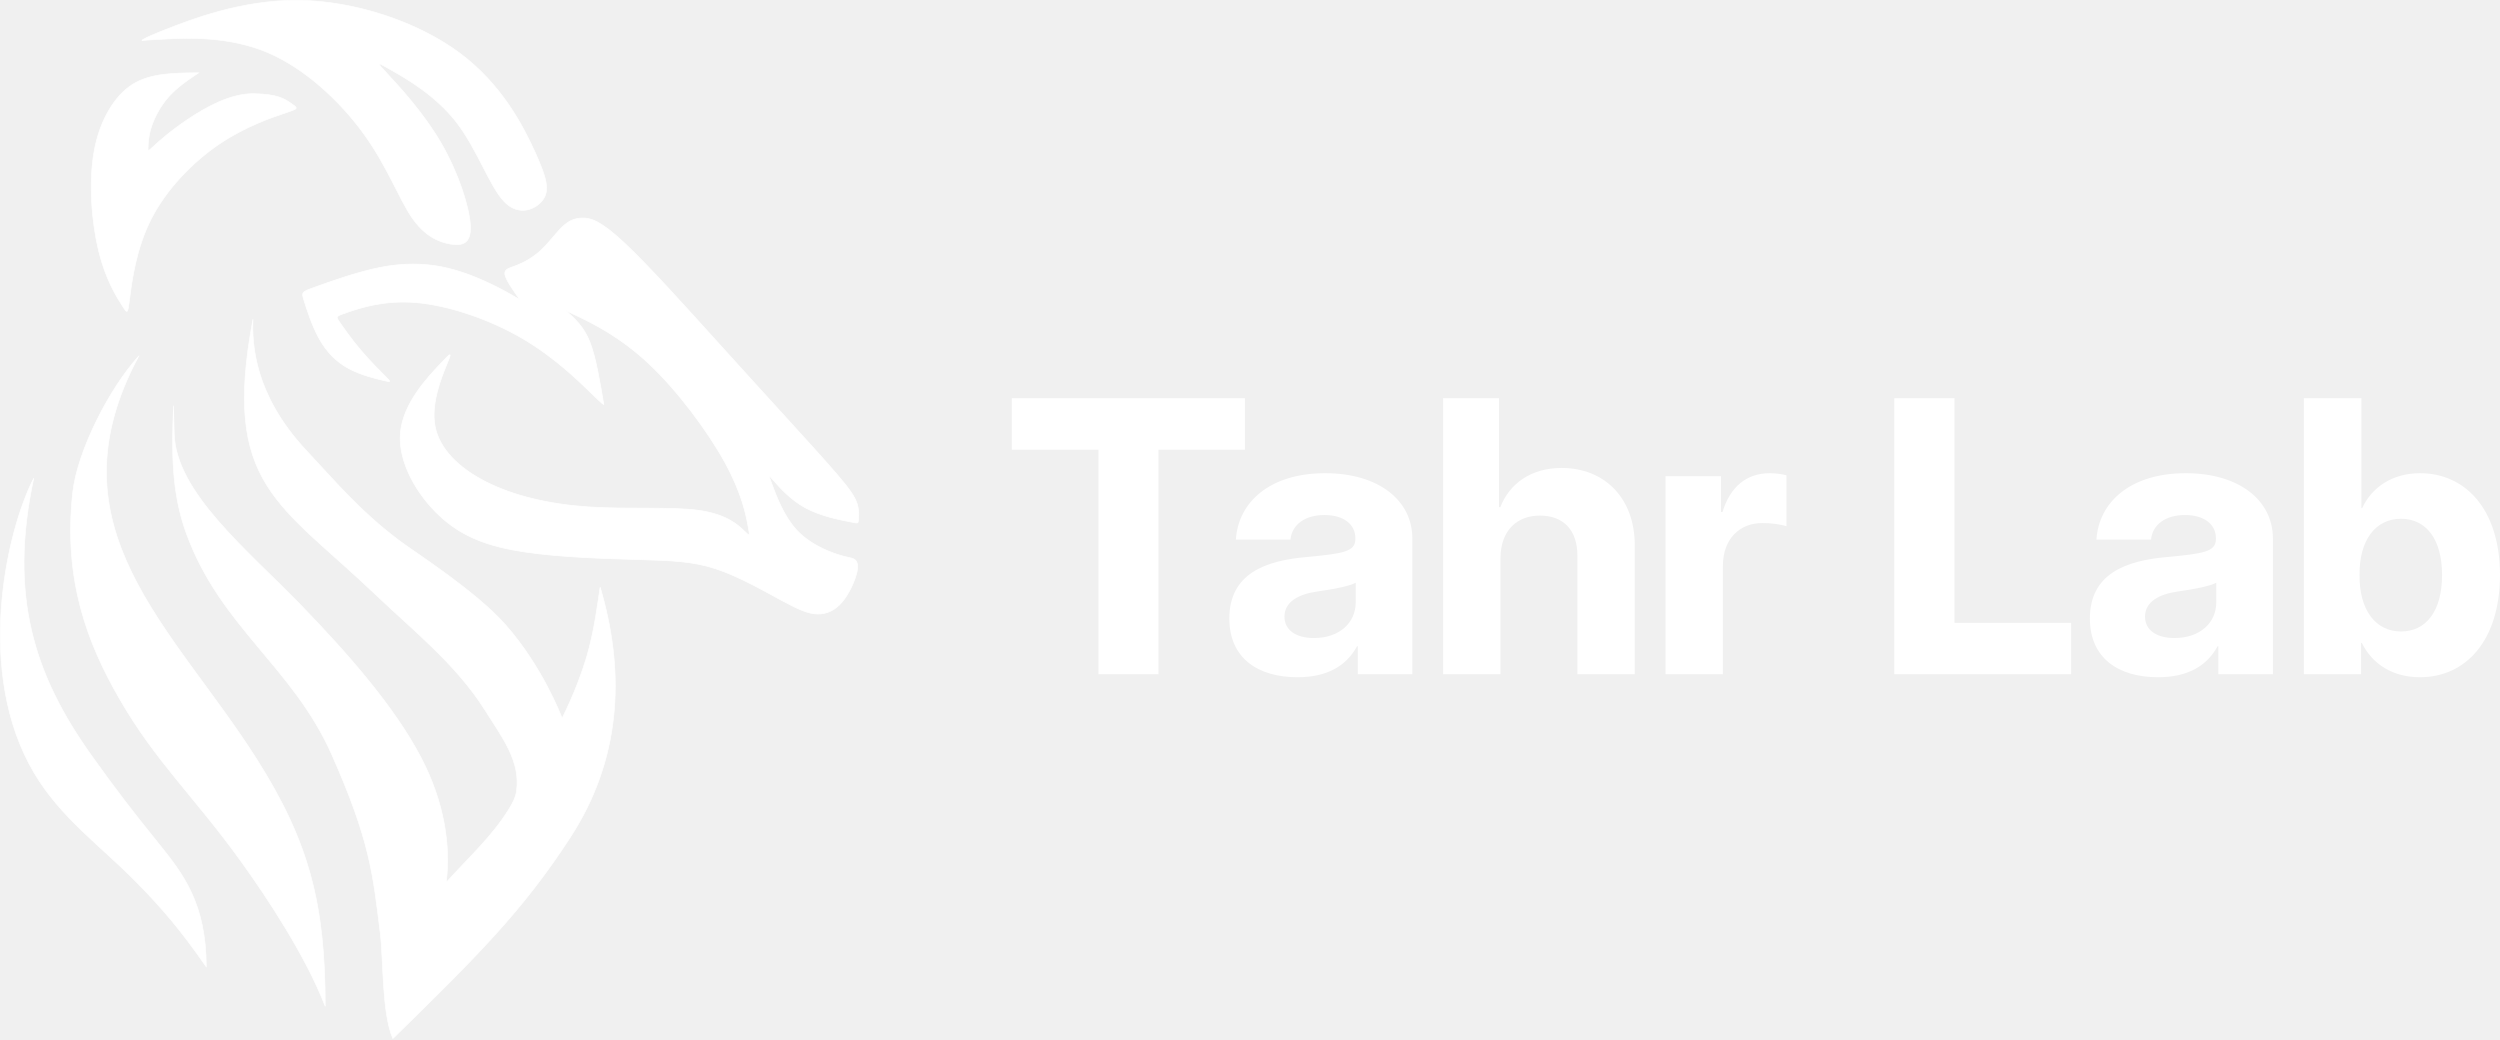
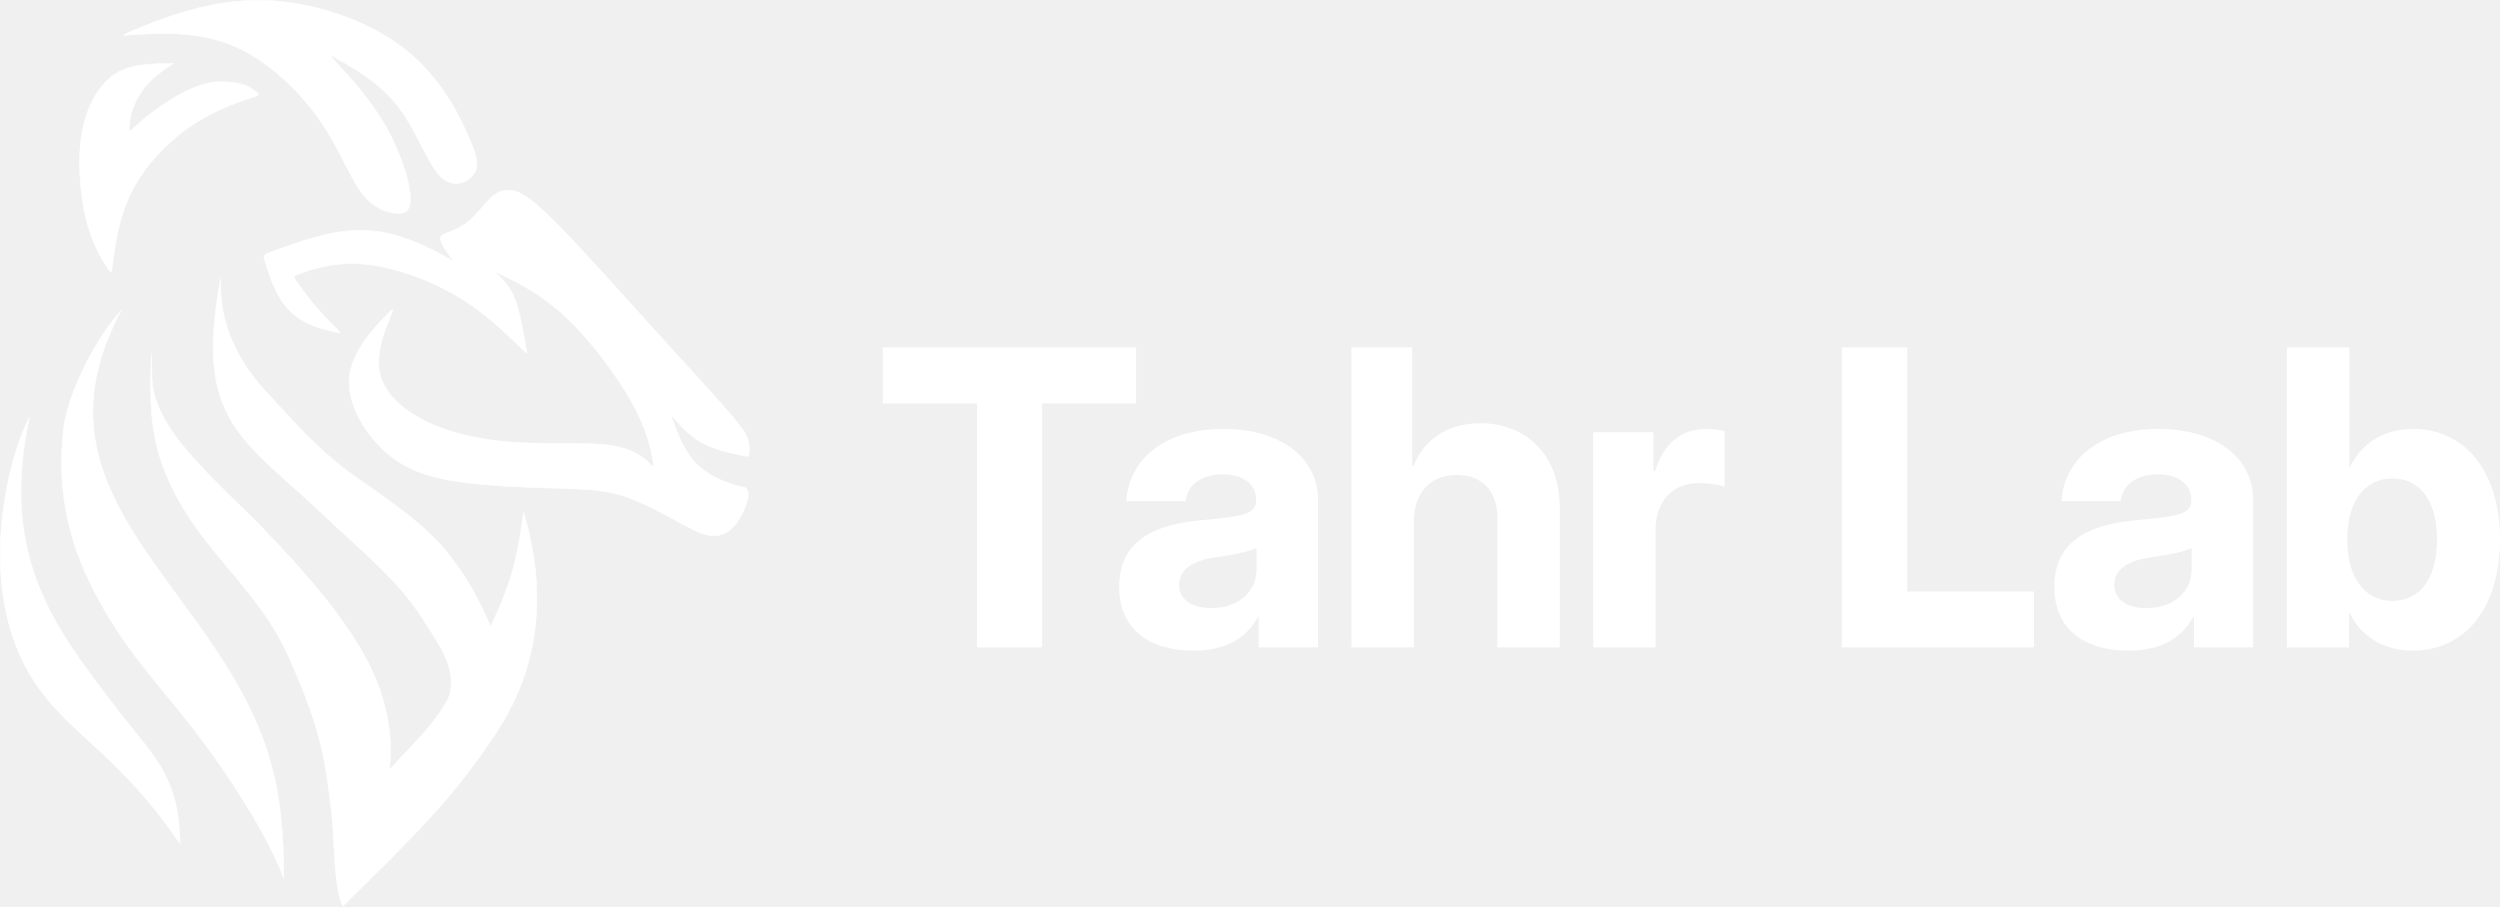
- <svg xmlns="http://www.w3.org/2000/svg" width="437.218mm" height="181.728mm" viewBox="0 0 437.218 181.728" version="1.1" id="svg5" xml:space="preserve">
+ <svg xmlns="http://www.w3.org/2000/svg" width="501.117mm" height="181.728mm" viewBox="0 0 501.117 181.728" version="1.1" id="svg5" xml:space="preserve">
  <defs id="defs2">
    <rect x="0" y="659.713" width="741.105" height="177.088" id="rect416" />
    <rect x="1371.403" y="333.601" width="1492.637" height="919.343" id="rect3827" />
    <rect x="1263.725" y="396.051" width="812.119" height="290.319" id="rect3170" />
    <rect x="363.623" y="717.914" width="397.298" height="93.771" id="rect4528" />
    <rect x="-1838.403" y="385.073" width="556.451" height="105.667" id="rect1116" />
    <filter style="color-interpolation-filters:sRGB" id="filter864" x="0" y="0" width="1" height="1">
      <feColorMatrix type="hueRotate" values="180" result="color1" id="feColorMatrix860" />
      <feColorMatrix values="-1 0 0 0 1 0 -1 0 0 1 0 0 -1 0 1 -0.21 -0.72 -0.07 2 0 " result="color2" id="feColorMatrix862" />
    </filter>
    <clipPath clipPathUnits="userSpaceOnUse" id="clipPath3106">
      <rect style="fill:#000000;stroke:#000000;stroke-width:0.1;stroke-linecap:round" id="rect3108" width="76.673" height="83.044" x="304.716" y="241.504" transform="scale(-1,1)" />
    </clipPath>
  </defs>
-   <g id="layer1" transform="translate(1103.632,572.9845)">
-     <path style="opacity:1;fill:#ffffff;stroke:#ffffff;stroke-width:0.111;stroke-linecap:round;stroke-opacity:1" d="m -1079.359,-510.719 c -16.14,29.992 5.887,47.249 20.65,70.545 9.186,14.496 11.957,25.393 11.957,43.179 v 0 c -3.39,-8.772 -10.078,-18.901 -14.709,-25.331 -8.18,-11.358 -14.925,-17.41 -21.342,-28.575 -5.446,-9.476 -9.793,-20.518 -8.116,-35.902 0.803,-7.366 6.48,-18.35 11.561,-23.916 z" id="path4367" />
-     <path style="fill:#ffffff;stroke:#ffffff;stroke-width:0.111;stroke-linecap:round;stroke-opacity:1" d="m -1078.729,-565.881 c 0.206,-0.039 0.618,-0.116 4.361,-0.292 3.742,-0.176 10.808,-0.451 17.45,2.337 6.642,2.788 12.856,8.639 16.957,14.332 4.101,5.694 6.088,11.229 8.337,14.525 2.249,3.296 4.759,4.354 6.802,4.686 2.043,0.332 3.62,-0.061 3.458,-3.244 -0.162,-3.184 -2.062,-9.159 -5.108,-14.41 -3.046,-5.252 -7.237,-9.78 -9.333,-12.045 -2.096,-2.264 -2.096,-2.264 0.502,-0.793 2.598,1.471 7.794,4.413 11.472,9.154 3.678,4.741 5.837,11.28 8.389,13.916 2.551,2.636 5.495,1.37 6.73,-0.293 1.235,-1.663 0.761,-3.724 -1.351,-8.377 -2.113,-4.653 -5.864,-11.898 -13.214,-17.347 -7.35,-5.45 -18.298,-9.103 -28.204,-9.195 -9.906,-0.091 -18.769,3.381 -23.201,5.117 -4.432,1.736 -4.253,1.968 -4.046,1.929 z" id="path1472" />
-     <path style="fill:#ffffff;stroke:#ffffff;stroke-width:0.111;stroke-linecap:round;stroke-opacity:1" d="m -1082.256,-519.528 c -0.956,-1.497 -2.869,-4.491 -4.105,-9.489 -1.237,-4.998 -1.797,-11.998 -0.806,-17.528 0.991,-5.529 3.667,-9.798 6.799,-11.731 3.132,-1.933 7.41,-1.956 11.477,-1.978 0,0 0,0 -0.957,0.648 -0.957,0.648 -2.872,1.944 -4.335,3.599 -1.463,1.655 -2.498,3.719 -3.005,5.323 -0.507,1.604 -0.536,2.91 -0.55,3.547 -0.014,0.637 -0.014,0.637 0.941,-0.239 0.955,-0.876 2.866,-2.629 6.01,-4.739 3.144,-2.109 7.522,-4.575 11.629,-4.484 4.107,0.091 5.252,0.88 6.497,1.739 1.245,0.859 1.245,0.859 -1.087,1.639 -2.332,0.78 -6.995,2.341 -11.614,5.485 -4.619,3.143 -9.194,7.869 -11.843,13.083 -2.649,5.215 -3.372,10.918 -3.734,13.769 -0.362,2.852 -0.362,2.852 -1.318,1.355 z" id="path2372" />
-     <path style="opacity:1;fill:#ffffff;stroke:#ffffff;stroke-width:0.127;stroke-linecap:round;stroke-dasharray:none;stroke-opacity:1" d="m -1002.185,-517.492 c 2.362,1.153 7.085,3.46 12.08,8.157 4.995,4.697 10.263,11.785 13.249,17.216 2.986,5.431 3.691,9.205 4.043,11.092 0.352,1.887 0.352,1.887 -0.649,0.918 -1.001,-0.969 -3.004,-2.907 -7.864,-3.603 -4.86,-0.696 -12.575,-0.15 -19.508,-0.626 -6.933,-0.475 -13.082,-1.972 -17.839,-4.392 -4.758,-2.42 -8.123,-5.763 -8.875,-9.713 -0.751,-3.95 1.112,-8.506 2.043,-10.785 0.932,-2.278 0.932,-2.278 -1.212,-0.011 -2.143,2.267 -6.43,6.801 -6.885,11.938 -0.456,5.136 2.919,10.873 6.896,14.565 3.977,3.692 8.555,5.338 14.787,6.275 6.232,0.938 14.118,1.167 19.911,1.336 5.793,0.169 9.494,0.278 13.549,1.61 4.056,1.332 8.467,3.888 11.509,5.527 3.043,1.639 4.718,2.362 6.303,2.385 1.585,0.024 3.08,-0.651 4.327,-2.137 1.247,-1.486 2.244,-3.785 2.558,-5.218 0.313,-1.433 -0.058,-2.002 -0.549,-2.263 -0.492,-0.261 -1.104,-0.214 -2.952,-0.829 -1.848,-0.616 -4.932,-1.894 -7.137,-4.33 -2.205,-2.436 -3.532,-6.031 -4.195,-7.829 -0.663,-1.797 -0.663,-1.797 0.3,-0.697 0.963,1.101 2.89,3.302 5.503,4.727 2.614,1.425 5.914,2.074 7.564,2.398 1.65,0.324 1.65,0.406 1.71,-0.172 0.06,-0.577 0.18,-1.733 -0.228,-2.975 -0.408,-1.243 -1.345,-2.572 -3.503,-5.093 -2.159,-2.52 -5.539,-6.231 -8.996,-10.023 -3.457,-3.792 -6.99,-7.667 -12.125,-13.352 -5.135,-5.686 -11.872,-13.183 -16.097,-17.13 -4.224,-3.948 -5.936,-4.346 -7.308,-4.321 -1.372,0.025 -2.405,0.474 -3.537,1.563 -1.132,1.09 -2.363,2.821 -3.759,4.105 -1.396,1.284 -2.956,2.122 -4.209,2.608 -1.252,0.486 -2.197,0.62 -2.049,1.564 0.147,0.944 1.387,2.696 2.626,4.449 0,0 0,0 0,0 -1.568,-0.917 -3.157,-1.846 -5.349,-2.879 -2.192,-1.033 -5.156,-2.247 -8.286,-2.87 -3.13,-0.623 -6.735,-0.714 -10.81,0.094 -4.075,0.809 -8.964,2.572 -11.367,3.439 -2.403,0.867 -2.403,0.867 -1.944,2.337 0.459,1.47 1.375,4.409 2.678,6.729 1.303,2.32 2.99,4.021 5.149,5.181 2.159,1.16 4.789,1.778 6.104,2.088 1.315,0.309 1.315,0.309 0.362,-0.645 -0.953,-0.954 -2.859,-2.862 -4.48,-4.784 -1.621,-1.922 -2.958,-3.858 -3.626,-4.826 -0.668,-0.968 -0.668,-0.968 1.451,-1.691 2.12,-0.723 6.358,-2.17 12.036,-1.677 5.677,0.493 12.792,2.924 18.469,6.234 5.676,3.31 9.913,7.496 12.052,9.569 2.139,2.073 2.18,2.032 2.22,1.991 -0.691,-4.098 -1.412,-8.377 -2.461,-10.984 -1.049,-2.607 -2.622,-4.025 -4.128,-5.383 0,0 0.083,-0.013 2.445,1.14 z" id="path1776" />
-     <path style="opacity:1;fill:#ffffff;stroke:#ffffff;stroke-width:0.111;stroke-linecap:round;stroke-opacity:1" d="m -1005.332,-447.378 c 0,0 2.503,-4.767 4.276,-10.64 1.359,-4.501 2.046,-10.136 2.312,-11.846 0.022,-0.144 0.045,-0.288 0.066,-0.432 v 0 c 0.035,0.119 0.07,0.237 0.106,0.356 0.088,0.303 0.175,0.606 0.259,0.91 3.893,14.03 3.296,28.8 -5.53,42.41 -8.469,13.057 -16.348,20.821 -31.082,35.268 v 0 c -1.934,-4.385 -1.648,-13.932 -2.189,-18.308 -1.29,-10.429 -1.779,-16.252 -8.527,-31.435 -6.8,-15.3 -19.464,-22.275 -25.418,-38.648 -2.641,-7.263 -2.536,-14.536 -2.228,-22.279 v 0 c 0.028,1.714 0.082,3.223 0.119,4.823 0.237,10.37 12.867,20.428 22.268,30.16 7.85,8.125 16.216,17.542 20.94,26.615 4.094,7.865 5.159,15.471 4.367,21.756 v 0 c 3.896,-4.315 7.918,-7.939 10.867,-12.651 0.632,-1.01 1.254,-2.101 1.422,-3.281 0.75,-5.274 -2.47,-9.376 -5.555,-14.27 -5.019,-7.958 -12.67,-14.001 -18.797,-19.859 -17.144,-16.39 -27.219,-19.342 -21.736,-48.42 v 0 c -0.178,4.333 0.234,13.19 9.275,22.889 5.718,6.134 9.443,10.608 16.18,15.725 2.806,2.131 13.446,8.839 18.752,14.867 6.37,7.236 9.659,15.744 9.854,16.29" id="path3558" />
-     <path style="opacity:1;fill:#ffffff;stroke:#ffffff;stroke-width:0.111;stroke-linecap:round;stroke-opacity:1" d="m -1067.552,-403.889 c -0.058,-11.136 -3.968,-16.163 -8.473,-21.74 -4.32,-5.348 -7.281,-9.156 -11.65,-15.29 -9.936,-13.95 -14.495,-27.834 -10.055,-48.434 v 0 c -4.89,9.523 -10.296,34.124 0.095,51.578 4.681,7.862 11.615,12.721 17.747,18.95 4.406,4.474 7.796,8.372 12.334,14.936 z" id="path5875" />
-     <g aria-label="Tahr Lab" transform="matrix(0.5037431,0,0,0.5037431,-927.2049,-849.3396)" id="text414" style="font-size:133.333px;font-family:'Inter Display';-inkscape-font-specification:'Inter Display';white-space:pre;shape-inside:url(#rect416);display:inline;fill:#ffffff;stroke:#46004d;stroke-width:46.877;stroke-linecap:round">
+   <g id="layer1" transform="translate(2194.757,715.4916)">
+     <path style="opacity:1;fill:#ffffff;stroke:#ffffff;stroke-width:0.111;stroke-linecap:round" d="m -2170.483,-653.226 c -16.14,29.992 5.887,47.249 20.65,70.545 9.186,14.496 11.957,25.393 11.957,43.179 v 0 c -3.39,-8.772 -10.078,-18.901 -14.709,-25.331 -8.18,-11.358 -14.925,-17.41 -21.342,-28.575 -5.446,-9.476 -9.793,-20.518 -8.116,-35.902 0.803,-7.366 6.48,-18.35 11.561,-23.916 z" id="path4367" />
+     <path style="fill:#ffffff;stroke:#ffffff;stroke-width:0.111;stroke-linecap:round" d="m -2169.854,-708.389 c 0.206,-0.039 0.618,-0.116 4.361,-0.292 3.742,-0.176 10.808,-0.451 17.45,2.337 6.642,2.788 12.856,8.639 16.957,14.332 4.101,5.694 6.088,11.229 8.337,14.525 2.249,3.296 4.759,4.354 6.802,4.686 2.043,0.332 3.62,-0.061 3.458,-3.244 -0.162,-3.184 -2.062,-9.159 -5.108,-14.41 -3.046,-5.252 -7.237,-9.78 -9.333,-12.045 -2.096,-2.264 -2.096,-2.264 0.502,-0.793 2.598,1.471 7.794,4.413 11.472,9.154 3.678,4.741 5.837,11.28 8.389,13.916 2.551,2.636 5.495,1.37 6.73,-0.293 1.235,-1.663 0.761,-3.724 -1.351,-8.377 -2.113,-4.653 -5.864,-11.898 -13.214,-17.347 -7.35,-5.45 -18.298,-9.103 -28.204,-9.195 -9.906,-0.091 -18.769,3.381 -23.201,5.117 -4.432,1.736 -4.253,1.968 -4.046,1.929 z" id="path1472" />
+     <path style="fill:#ffffff;stroke:#ffffff;stroke-width:0.111;stroke-linecap:round" d="m -2173.381,-662.035 c -0.956,-1.497 -2.869,-4.491 -4.105,-9.489 -1.237,-4.998 -1.797,-11.998 -0.806,-17.528 0.991,-5.529 3.667,-9.798 6.799,-11.731 3.132,-1.933 7.41,-1.956 11.477,-1.978 0,0 0,0 -0.957,0.648 -0.957,0.648 -2.872,1.944 -4.335,3.599 -1.463,1.655 -2.498,3.719 -3.005,5.323 -0.507,1.604 -0.536,2.91 -0.55,3.547 -0.014,0.637 -0.014,0.637 0.941,-0.239 0.955,-0.876 2.866,-2.629 6.01,-4.739 3.144,-2.109 7.522,-4.575 11.629,-4.484 4.107,0.091 5.252,0.88 6.497,1.739 1.245,0.859 1.245,0.859 -1.087,1.639 -2.332,0.78 -6.995,2.341 -11.614,5.485 -4.619,3.143 -9.194,7.869 -11.843,13.083 -2.649,5.215 -3.372,10.918 -3.734,13.769 -0.362,2.852 -0.362,2.852 -1.318,1.355 z" id="path2372" />
+     <path style="opacity:1;fill:#ffffff;stroke:#ffffff;stroke-width:0.127;stroke-linecap:round;stroke-dasharray:none;stroke-opacity:1" d="m -2093.31,-659.999 c 2.362,1.153 7.085,3.46 12.08,8.157 4.995,4.697 10.263,11.785 13.249,17.216 2.986,5.431 3.691,9.205 4.043,11.092 0.352,1.887 0.352,1.887 -0.649,0.918 -1.001,-0.969 -3.004,-2.907 -7.864,-3.603 -4.859,-0.696 -12.575,-0.15 -19.508,-0.626 -6.933,-0.475 -13.082,-1.972 -17.839,-4.392 -4.758,-2.42 -8.123,-5.763 -8.875,-9.713 -0.751,-3.95 1.112,-8.506 2.043,-10.785 0.932,-2.278 0.932,-2.278 -1.212,-0.011 -2.143,2.267 -6.43,6.801 -6.885,11.938 -0.456,5.136 2.919,10.873 6.896,14.565 3.977,3.692 8.555,5.338 14.787,6.275 6.232,0.938 14.118,1.167 19.911,1.336 5.793,0.169 9.494,0.278 13.549,1.61 4.056,1.332 8.467,3.888 11.509,5.527 3.043,1.639 4.718,2.362 6.303,2.385 1.585,0.024 3.08,-0.651 4.327,-2.137 1.246,-1.486 2.244,-3.785 2.558,-5.218 0.314,-1.433 -0.058,-2.002 -0.549,-2.263 -0.492,-0.261 -1.104,-0.214 -2.952,-0.829 -1.848,-0.616 -4.932,-1.894 -7.137,-4.33 -2.205,-2.436 -3.532,-6.031 -4.195,-7.829 -0.663,-1.797 -0.663,-1.797 0.3,-0.697 0.963,1.101 2.89,3.302 5.503,4.727 2.614,1.425 5.914,2.074 7.564,2.398 1.65,0.324 1.65,0.406 1.71,-0.172 0.06,-0.577 0.18,-1.733 -0.228,-2.975 -0.408,-1.243 -1.345,-2.572 -3.503,-5.093 -2.159,-2.52 -5.539,-6.231 -8.996,-10.023 -3.457,-3.792 -6.99,-7.667 -12.125,-13.352 -5.135,-5.686 -11.872,-13.183 -16.097,-17.13 -4.224,-3.948 -5.936,-4.346 -7.308,-4.321 -1.372,0.025 -2.405,0.474 -3.537,1.563 -1.132,1.09 -2.363,2.821 -3.759,4.105 -1.396,1.284 -2.956,2.122 -4.209,2.608 -1.252,0.486 -2.197,0.62 -2.049,1.564 0.147,0.944 1.387,2.696 2.626,4.449 0,0 0,0 0,0 -1.568,-0.917 -3.157,-1.846 -5.349,-2.879 -2.192,-1.033 -5.156,-2.247 -8.286,-2.87 -3.13,-0.623 -6.735,-0.714 -10.81,0.094 -4.075,0.809 -8.964,2.572 -11.367,3.439 -2.403,0.867 -2.403,0.867 -1.944,2.337 0.459,1.47 1.375,4.409 2.678,6.729 1.303,2.32 2.99,4.021 5.149,5.181 2.159,1.16 4.789,1.778 6.104,2.088 1.315,0.309 1.315,0.309 0.362,-0.645 -0.953,-0.954 -2.859,-2.862 -4.48,-4.784 -1.621,-1.922 -2.958,-3.858 -3.626,-4.826 -0.668,-0.968 -0.668,-0.968 1.451,-1.691 2.12,-0.723 6.358,-2.17 12.036,-1.677 5.677,0.493 12.792,2.924 18.469,6.234 5.676,3.31 9.913,7.496 12.052,9.569 2.139,2.073 2.18,2.032 2.22,1.991 -0.691,-4.098 -1.412,-8.377 -2.461,-10.984 -1.049,-2.607 -2.622,-4.025 -4.128,-5.383 0,0 0.083,-0.013 2.445,1.14 z" id="path1776" />
+     <path style="opacity:1;fill:#ffffff;stroke:#ffffff;stroke-width:0.111;stroke-linecap:round" d="m -2096.457,-589.885 c 0,0 2.503,-4.767 4.276,-10.64 1.359,-4.501 2.046,-10.136 2.312,-11.846 0.022,-0.144 0.045,-0.288 0.066,-0.432 v 0 c 0.035,0.119 0.07,0.237 0.106,0.356 0.088,0.303 0.175,0.606 0.259,0.91 3.893,14.03 3.296,28.8 -5.53,42.41 -8.469,13.057 -16.348,20.821 -31.082,35.268 v 0 c -1.934,-4.385 -1.648,-13.932 -2.189,-18.308 -1.29,-10.429 -1.779,-16.252 -8.527,-31.435 -6.8,-15.3 -19.464,-22.275 -25.418,-38.648 -2.641,-7.263 -2.536,-14.536 -2.228,-22.279 v 0 c 0.028,1.714 0.082,3.223 0.119,4.823 0.237,10.37 12.867,20.428 22.268,30.16 7.85,8.125 16.216,17.542 20.94,26.615 4.094,7.865 5.159,15.471 4.367,21.756 v 0 c 3.896,-4.315 7.918,-7.939 10.867,-12.651 0.632,-1.01 1.254,-2.101 1.422,-3.281 0.75,-5.274 -2.47,-9.376 -5.555,-14.27 -5.019,-7.958 -12.67,-14.001 -18.797,-19.859 -17.144,-16.39 -27.219,-19.342 -21.736,-48.42 v 0 c -0.178,4.333 0.234,13.19 9.275,22.889 5.718,6.134 9.443,10.608 16.18,15.725 2.806,2.131 13.446,8.839 18.752,14.867 6.37,7.236 9.659,15.744 9.854,16.29" id="path3558" />
+     <path style="opacity:1;fill:#ffffff;stroke:#ffffff;stroke-width:0.111;stroke-linecap:round" d="m -2158.677,-546.397 c -0.058,-11.136 -3.968,-16.163 -8.473,-21.74 -4.32,-5.348 -7.281,-9.156 -11.65,-15.29 -9.936,-13.95 -14.495,-27.834 -10.055,-48.434 v 0 c -4.89,9.523 -10.296,34.124 0.095,51.578 4.681,7.862 11.615,12.721 17.747,18.95 4.406,4.474 7.796,8.372 12.334,14.936 z" id="path5875" />
+     <g aria-label="Tahr Lab" transform="matrix(0.6274184,0,0,0.6274184,-2018.458,-1076.793)" id="text414" style="font-size:133.333px;font-family:'Inter Display';-inkscape-font-specification:'Inter Display';white-space:pre;shape-inside:url(#rect416);display:inline;fill:#ffffff;stroke:#46004d;stroke-width:46.877;stroke-linecap:round">
      <path d="m 1.042,704.75 h 30.078 v 77.929 h 20.833 v -77.929 h 30.013 v -17.904 H 1.042 Z" style="font-weight:bold;-inkscape-font-specification:'Inter Display Bold';fill:#ffffff;stroke:none" id="path3278" />
      <path d="m 100.195,783.721 c 10.221,0 16.927,-3.841 20.703,-10.742 h 0.26 v 9.7 h 18.945 v -47.135 c 0,-13.086 -11.523,-22.656 -30.273,-22.656 -19.401,0 -30.208,10.221 -30.99,23.047 H 97.786 c 0.521,-5.273 5.143,-8.529 11.784,-8.529 6.576,0 10.742,3.125 10.742,8.073 v 0.326 c 0,4.362 -4.427,5.013 -16.927,6.185 -14.453,1.237 -26.823,5.859 -26.823,21.354 0,13.737 9.896,20.378 23.633,20.378 z m 5.729,-13.607 c -6.185,0 -10.221,-2.734 -10.221,-7.422 0,-5.208 4.948,-7.812 11.328,-8.724 6.055,-0.846 11.198,-1.888 13.411,-3.06 v 6.771 c 0,7.227 -5.729,12.435 -14.518,12.435 z" style="font-weight:bold;-inkscape-font-specification:'Inter Display Bold';fill:#ffffff;stroke:none" id="path3280" />
      <path d="m 170.703,742.315 c 0.065,-9.766 5.924,-14.714 13.672,-14.714 8.138,0 13.086,5.013 13.021,13.997 v 41.081 h 19.922 v -44.596 c 0.065,-16.732 -10.677,-27.018 -25.391,-27.018 -10.677,0 -18.099,5.469 -21.289,13.607 h -0.456 v -37.825 h -19.401 v 95.833 h 19.922 z" style="font-weight:bold;-inkscape-font-specification:'Inter Display Bold';fill:#ffffff;stroke:none" id="path3282" />
      <path d="m 227.994,782.68 h 19.922 v -37.63 c 0,-9.57 6.055,-14.909 13.672,-14.844 2.865,-0.065 6.51,0.456 8.398,1.107 v -17.708 c -1.562,-0.391 -3.646,-0.716 -5.794,-0.716 -8.008,0 -13.737,4.622 -16.406,13.477 h -0.521 V 713.93 H 227.994 Z" style="font-weight:bold;-inkscape-font-specification:'Inter Display Bold';fill:#ffffff;stroke:none" id="path3284" />
      <path d="m 307.421,782.68 h 61.393 v -17.838 h -40.495 v -77.995 h -20.898 z" style="font-weight:bold;-inkscape-font-specification:'Inter Display Bold';fill:#ffffff;stroke:none" id="path3286" />
      <path d="m 398.957,783.721 c 10.221,0 16.927,-3.841 20.703,-10.742 h 0.26 v 9.7 h 18.945 v -47.135 c 0,-13.086 -11.523,-22.656 -30.273,-22.656 -19.401,0 -30.208,10.221 -30.989,23.047 h 18.945 c 0.521,-5.273 5.143,-8.529 11.784,-8.529 6.576,0 10.742,3.125 10.742,8.073 v 0.326 c 0,4.362 -4.427,5.013 -16.927,6.185 -14.453,1.237 -26.823,5.859 -26.823,21.354 0,13.737 9.896,20.378 23.633,20.378 z m 5.729,-13.607 c -6.185,0 -10.221,-2.734 -10.221,-7.422 0,-5.208 4.948,-7.812 11.328,-8.724 6.055,-0.846 11.198,-1.888 13.411,-3.06 v 6.771 c 0,7.227 -5.729,12.435 -14.518,12.435 z" style="font-weight:bold;-inkscape-font-specification:'Inter Display Bold';fill:#ffffff;stroke:none" id="path3288" />
      <path d="m 489.908,783.721 c 15.82,0 27.734,-12.565 27.799,-35.482 -0.065,-23.568 -12.63,-35.351 -27.734,-35.351 -9.57,0 -16.732,4.818 -20.117,12.109 h -0.26 v -38.151 h -19.987 v 95.833 h 19.857 v -10.872 h 0.26 c 3.646,7.357 10.742,11.914 20.182,11.914 z m -6.576,-15.885 c -8.919,0 -14.518,-7.617 -14.388,-19.596 -0.13,-12.109 5.534,-19.531 14.388,-19.531 8.594,0 14.258,6.901 14.258,19.531 0,12.695 -5.664,19.596 -14.258,19.596 z" style="font-weight:bold;-inkscape-font-specification:'Inter Display Bold';fill:#ffffff;stroke:none" id="path3290" />
    </g>
  </g>
</svg>
